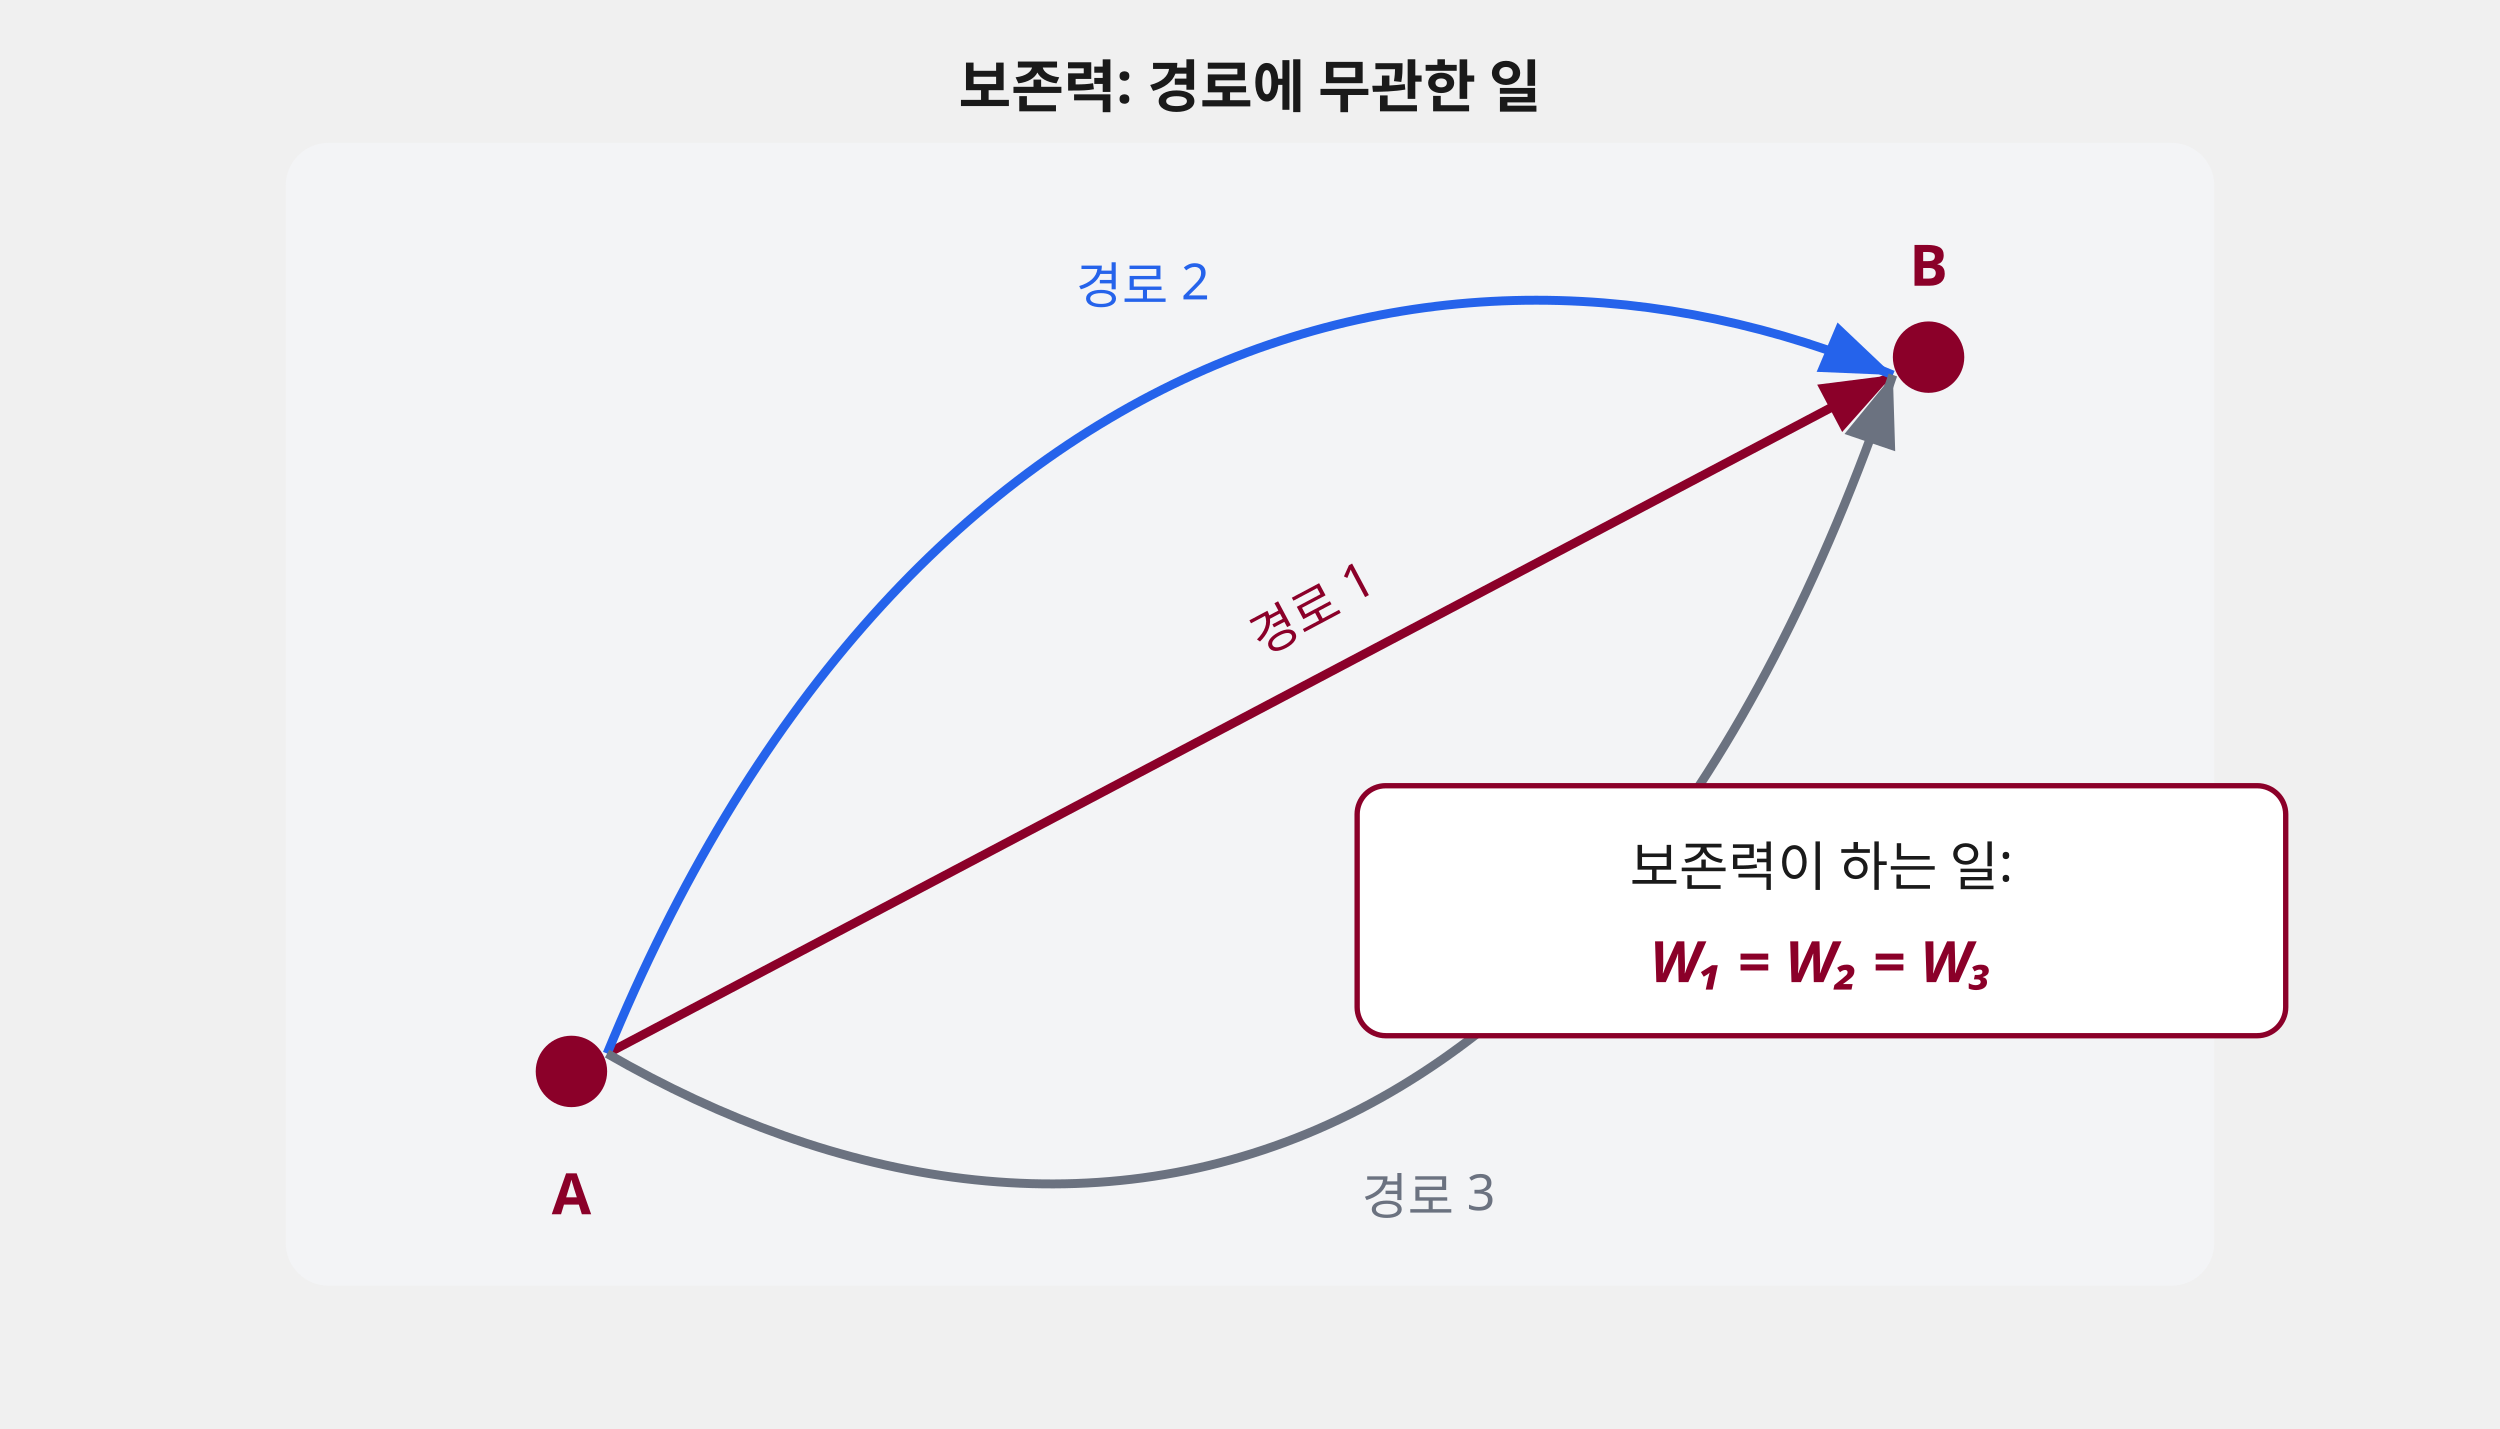
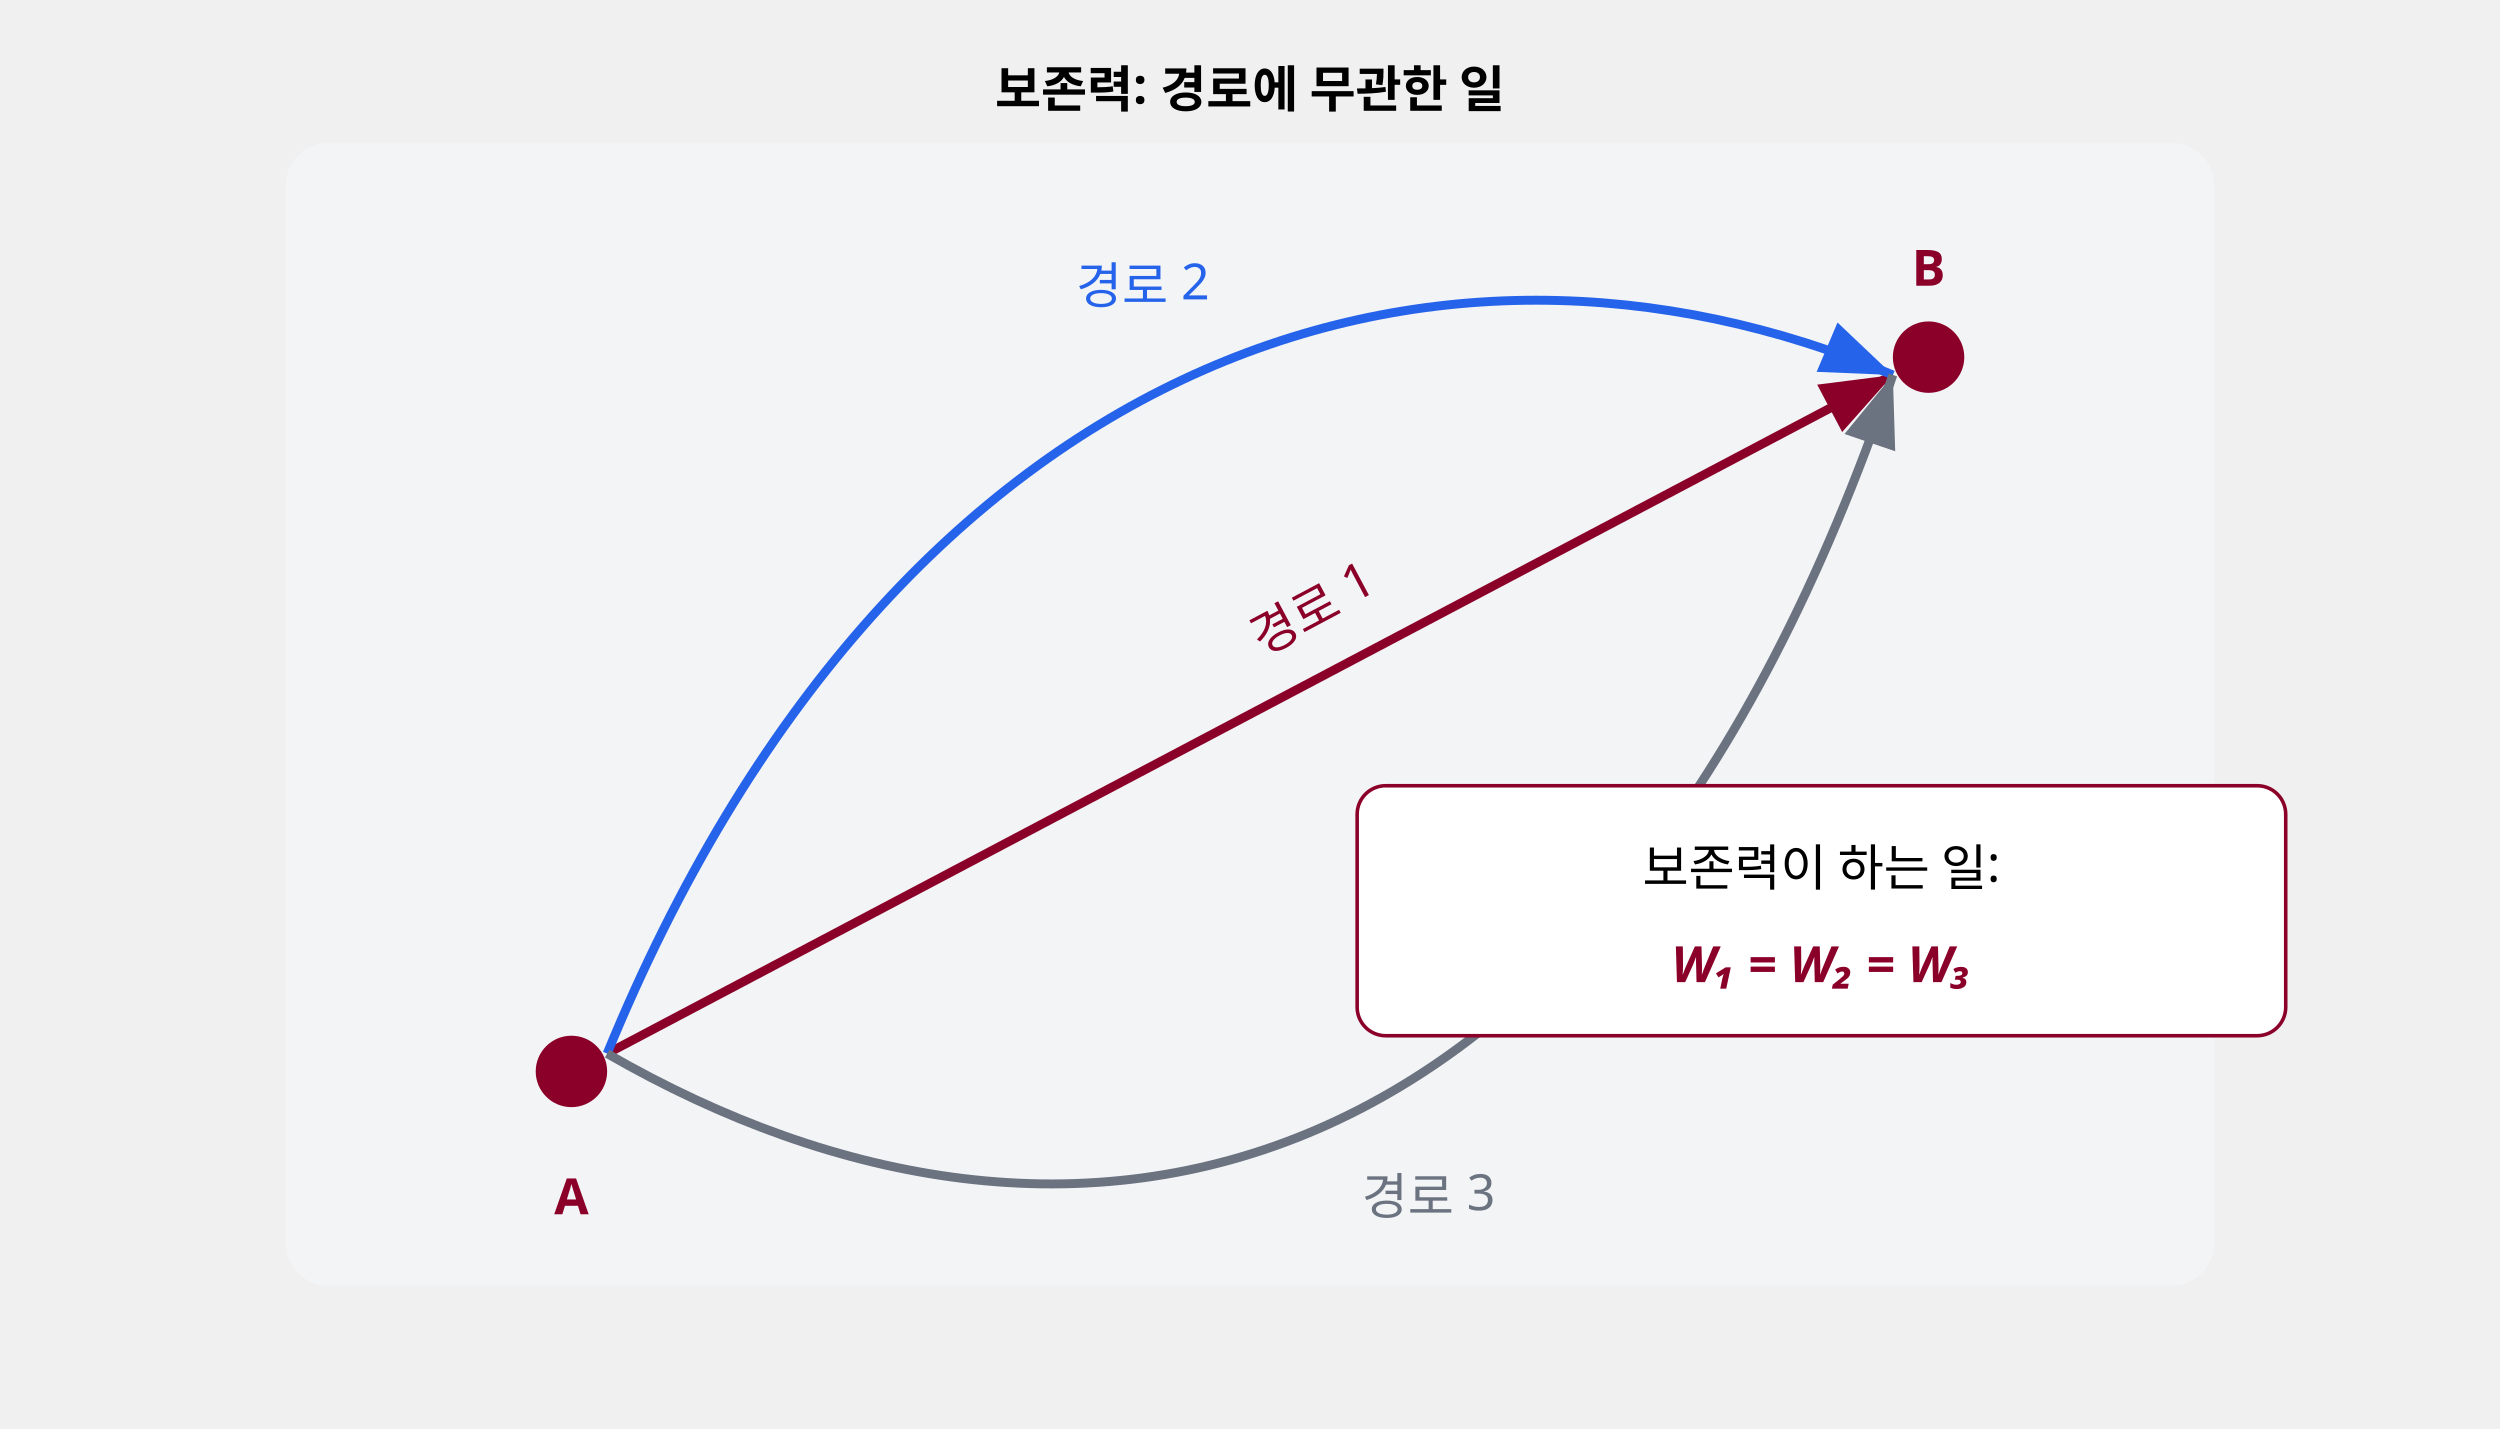
<svg xmlns="http://www.w3.org/2000/svg" viewBox="0 0 700 400" font-family="sans-serif">
  <defs>
    <marker id="arrowRed" markerWidth="8" markerHeight="6" refX="8" refY="3" orient="auto">
      <polygon points="0,0 8,3 0,6" fill="#8B0029" />
    </marker>
    <marker id="arrowBlue" markerWidth="8" markerHeight="6" refX="8" refY="3" orient="auto">
      <polygon points="0,0 8,3 0,6" fill="#2563EB" />
    </marker>
    <marker id="arrowGray" markerWidth="8" markerHeight="6" refX="8" refY="3" orient="auto">
      <polygon points="0,0 8,3 0,6" fill="#6B7280" />
    </marker>
  </defs>
  <rect x="80" y="40" width="540" height="320" rx="12" fill="#F3F4F6" stroke="none" />
  <circle cx="160" cy="300" r="10" fill="#8B0029" />
-   <text x="160" y="340" text-anchor="middle" font-size="16" font-weight="bold" fill="#8B0029">A</text>
+   <text x="160" y="340" text-anchor="middle" font-size="14" font-weight="bold" fill="#8B0029">A</text>
  <circle cx="540" cy="100" r="10" fill="#8B0029" />
-   <text x="540" y="80" text-anchor="middle" font-size="16" font-weight="bold" fill="#8B0029">B</text>
+   <text x="540" y="80" text-anchor="middle" font-size="14" font-weight="bold" fill="#8B0029">B</text>
  <line x1="170" y1="295" x2="530" y2="105" stroke="#8B0029" stroke-width="2.5" marker-end="url(#arrowRed)" />
  <text x="370" y="175" text-anchor="middle" font-size="14" fill="#8B0029" transform="rotate(-28,370,175)">경로 1</text>
  <path d="M170,295 C250,100 400,50 530,105" fill="none" stroke="#2563EB" stroke-width="2.5" marker-end="url(#arrowBlue)" />
  <text x="320" y="85" text-anchor="middle" font-size="14" fill="#2563EB">경로 2</text>
  <path d="M170,295 C300,370 450,340 530,105" fill="none" stroke="#6B7280" stroke-width="2.5" marker-end="url(#arrowGray)" />
  <text x="400" y="340" text-anchor="middle" font-size="14" fill="#6B7280">경로 3</text>
-   <rect x="380" y="220" width="260" height="70" rx="8" fill="white" stroke="#8B0029" stroke-width="1.5" />
-   <text x="510" y="248" text-anchor="middle" font-size="15" fill="#1a1a1a">보존력이 하는 일:</text>
-   <text x="510" y="275" text-anchor="middle" font-size="16" font-weight="bold" fill="#8B0029" font-style="italic">W₁ = W₂ = W₃</text>
-   <text x="350" y="30" text-anchor="middle" font-size="16" font-weight="bold" fill="#1a1a1a">보존력: 경로에 무관한 일</text>
+   <rect x="380" y="220" width="260" height="70" rx="8" fill="white" stroke="#8B0029" stroke-width="1" />
+   <text x="510" y="248" text-anchor="middle" font-size="14" fill="#000000">보존력이 하는 일:</text>
+   <text x="510" y="275" text-anchor="middle" font-size="14" font-weight="bold" fill="#8B0029" font-style="italic">W₁ = W₂ = W₃</text>
+   <text x="350" y="30" text-anchor="middle" font-size="14" font-weight="bold" fill="#000000">보존력: 경로에 무관한 일</text>
</svg>
